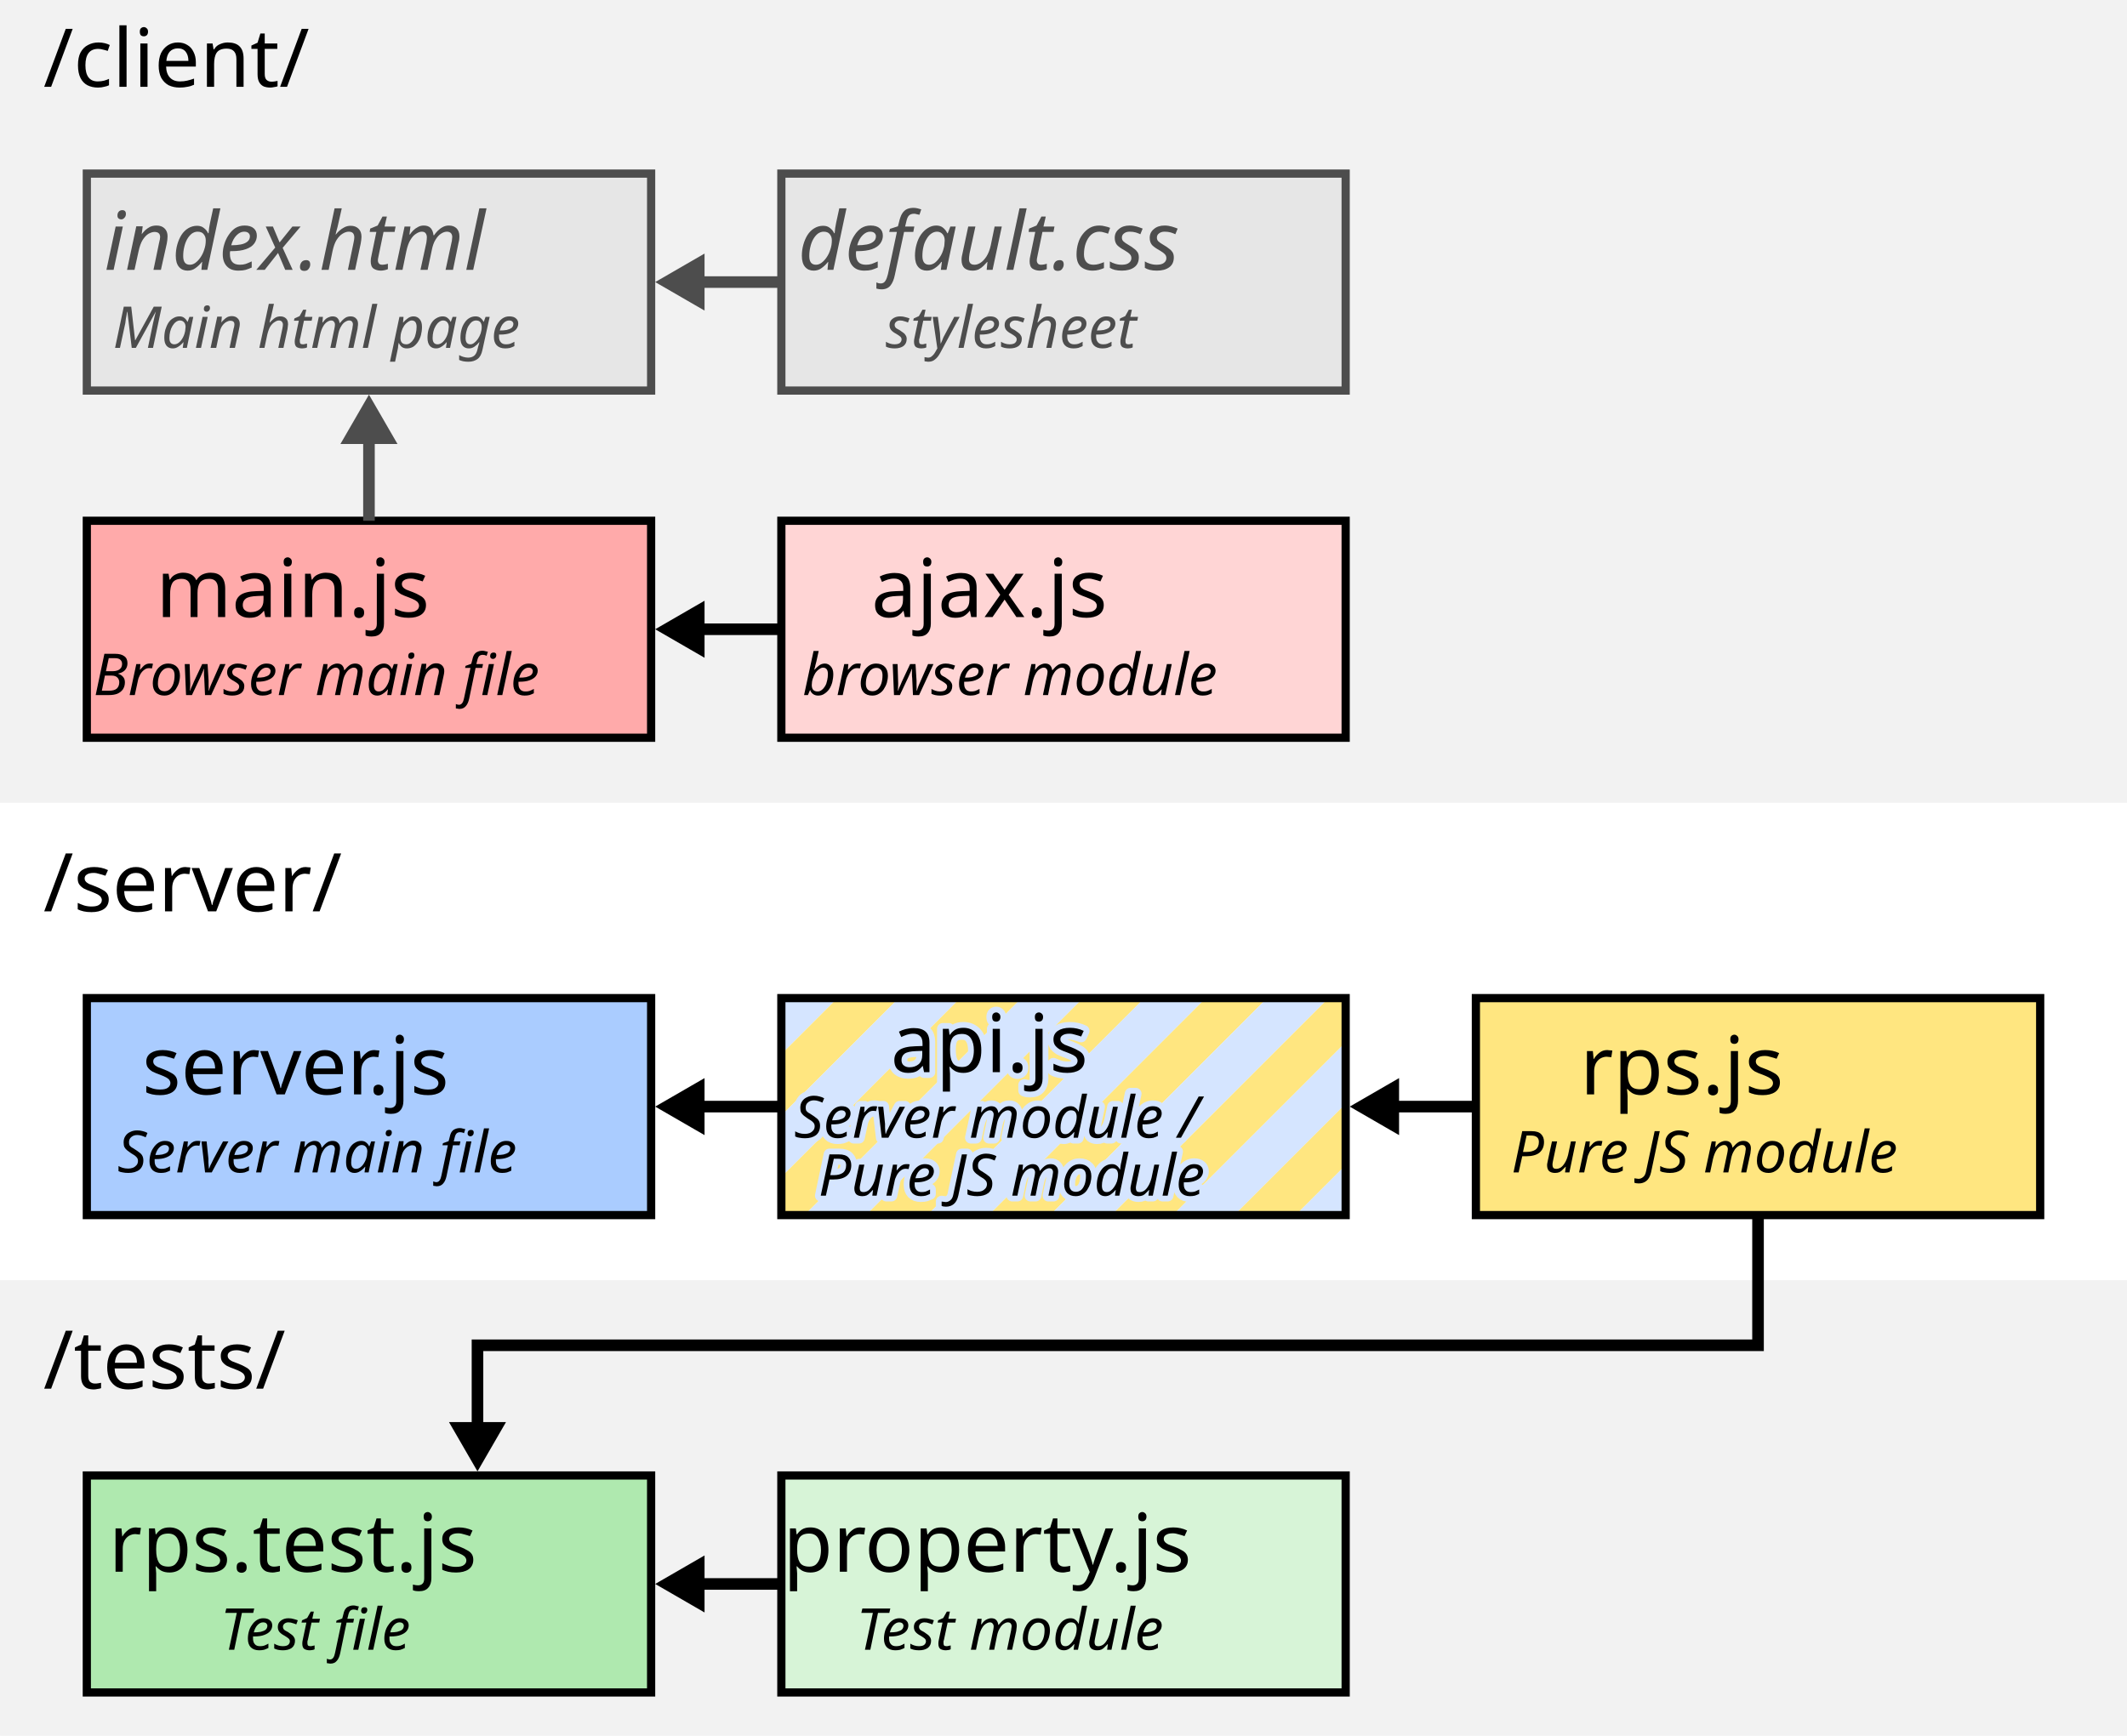
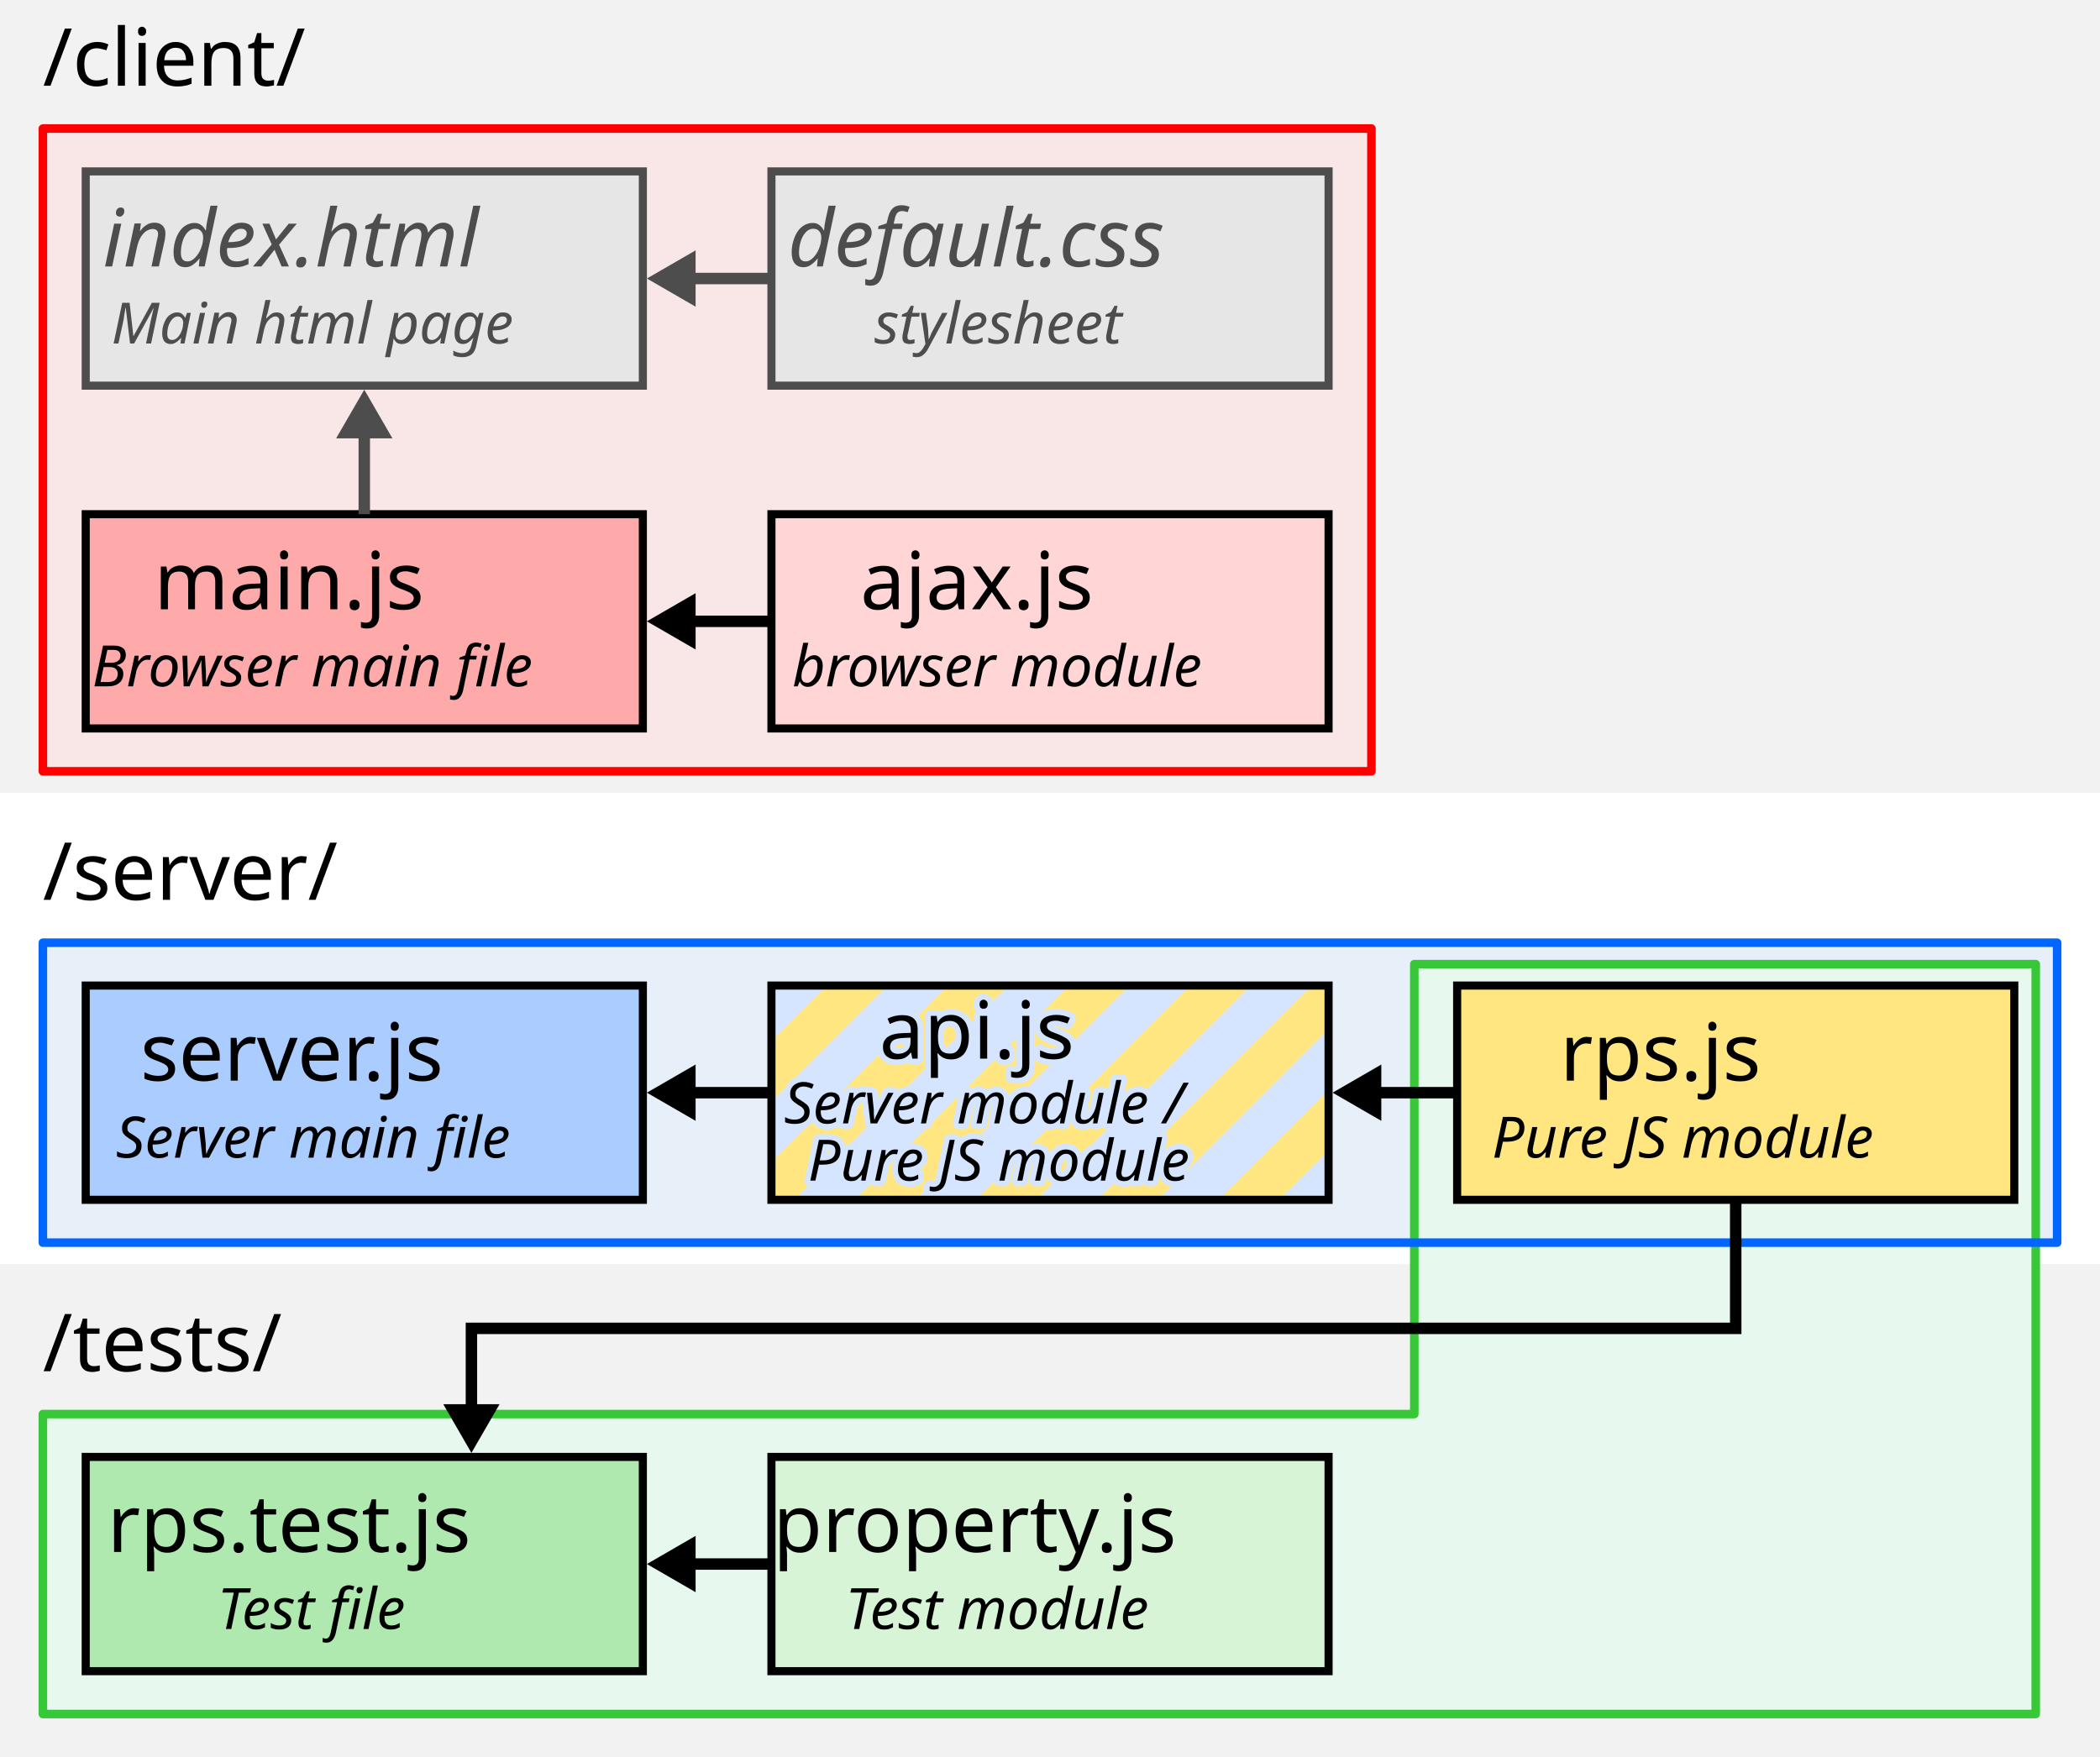
- <svg xmlns="http://www.w3.org/2000/svg" xmlns:xlink="http://www.w3.org/1999/xlink" width="490" height="400" viewBox="0 0 129.646 105.833" version="1.1" id="svg8">
+ <svg xmlns="http://www.w3.org/2000/svg" xmlns:xlink="http://www.w3.org/1999/xlink" width="490" height="410" viewBox="0 0 129.646 108.479" version="1.1" id="svg8">
  <defs id="defs2">
    <marker style="overflow:visible" id="marker7962" refX="0" refY="0" orient="auto">
      <path transform="scale(-0.4)" style="fill:#000000;fill-opacity:1;fill-rule:evenodd;stroke:#000000;stroke-width:1pt;stroke-opacity:1" d="M 5.77,0 -2.88,5 V -5 Z" id="path7960" />
    </marker>
    <marker style="overflow:visible" id="marker5481" refX="0" refY="0" orient="auto">
      <path transform="scale(-0.4)" style="fill:#000000;fill-opacity:1;fill-rule:evenodd;stroke:#000000;stroke-width:1pt;stroke-opacity:1" d="M 5.77,0 -2.88,5 V -5 Z" id="path5479" />
    </marker>
    <marker style="overflow:visible" id="marker5271" refX="0" refY="0" orient="auto">
      <path transform="scale(-0.4)" style="fill:#000000;fill-opacity:1;fill-rule:evenodd;stroke:#000000;stroke-width:1pt;stroke-opacity:1" d="M 5.77,0 -2.88,5 V -5 Z" id="path5269" />
    </marker>
    <marker orient="auto" refY="0" refX="0" id="marker5067" style="overflow:visible">
      <path id="path5065" d="M 5.77,0 -2.88,5 V -5 Z" style="fill:#000000;fill-opacity:1;fill-rule:evenodd;stroke:#000000;stroke-width:1pt;stroke-opacity:1" transform="scale(-0.4)" />
    </marker>
    <marker orient="auto" refY="0" refX="0" id="marker4869" style="overflow:visible">
      <path id="path4867" d="M 5.77,0 -2.88,5 V -5 Z" style="fill:#4d4d4d;fill-opacity:1;fill-rule:evenodd;stroke:#4d4d4d;stroke-width:1pt;stroke-opacity:1" transform="scale(-0.4)" />
    </marker>
    <marker style="overflow:visible" id="marker4311" refX="0" refY="0" orient="auto">
      <path transform="scale(-0.4)" style="fill:#000000;fill-opacity:1;fill-rule:evenodd;stroke:#000000;stroke-width:1pt;stroke-opacity:1" d="M 5.77,0 -2.88,5 V -5 Z" id="path4309" />
    </marker>
    <marker orient="auto" refY="0" refX="0" id="marker15187" style="overflow:visible">
      <path id="path15185" d="M 5.77,0 -2.88,5 V -5 Z" style="fill:#000000;fill-opacity:1;fill-rule:evenodd;stroke:#000000;stroke-width:1pt;stroke-opacity:1" transform="scale(-0.4)" />
    </marker>
    <marker orient="auto" refY="0" refX="0" id="marker14946" style="overflow:visible">
      <path id="path14944" d="M 5.77,0 -2.88,5 V -5 Z" style="fill:#afe9af;fill-opacity:1;fill-rule:evenodd;stroke:#000000;stroke-width:1pt;stroke-opacity:1" transform="scale(-0.4)" />
    </marker>
    <marker orient="auto" refY="0" refX="0" id="marker12534" style="overflow:visible">
      <path id="path12532" d="M 5.77,0 -2.88,5 V -5 Z" style="fill:#000000;fill-opacity:1;fill-rule:evenodd;stroke:#000000;stroke-width:1pt;stroke-opacity:1" transform="scale(-0.4)" />
    </marker>
    <marker orient="auto" refY="0" refX="0" id="marker10486" style="overflow:visible">
      <path id="path10484" d="M 5.77,0 -2.88,5 V -5 Z" style="fill:#000000;fill-opacity:1;fill-rule:evenodd;stroke:#000000;stroke-width:1pt;stroke-opacity:1" transform="scale(-0.4)" />
    </marker>
    <marker orient="auto" refY="0" refX="0" id="DotM" style="overflow:visible">
      <path id="path1035" d="m -2.5,-1 c 0,2.76 -2.24,5 -5,5 -2.76,0 -5,-2.24 -5,-5 0,-2.76 2.24,-5 5,-5 2.76,0 5,2.24 5,5 z" style="fill:#000000;fill-opacity:1;fill-rule:evenodd;stroke:#000000;stroke-width:1pt;stroke-opacity:1" transform="matrix(0.4,0,0,0.4,2.96,0.4)" />
    </marker>
    <marker orient="auto" refY="0" refX="0" id="DotS" style="overflow:visible">
      <path id="path1038" d="m -2.5,-1 c 0,2.76 -2.24,5 -5,5 -2.76,0 -5,-2.24 -5,-5 0,-2.76 2.24,-5 5,-5 2.76,0 5,2.24 5,5 z" style="fill:#000000;fill-opacity:1;fill-rule:evenodd;stroke:#000000;stroke-width:1pt;stroke-opacity:1" transform="matrix(0.2,0,0,0.2,1.48,0.2)" />
    </marker>
    <marker orient="auto" refY="0" refX="0" id="TriangleInS" style="overflow:visible">
      <path id="path1110" d="M 5.77,0 -2.88,5 V -5 Z" style="fill:#000000;fill-opacity:1;fill-rule:evenodd;stroke:#000000;stroke-width:1pt;stroke-opacity:1" transform="scale(-0.2)" />
    </marker>
    <marker orient="auto" refY="0" refX="0" id="Arrow2Sstart" style="overflow:visible">
      <path id="path1001" style="fill:#000000;fill-opacity:1;fill-rule:evenodd;stroke:#000000;stroke-width:0.625;stroke-linejoin:round;stroke-opacity:1" d="M 8.719,4.034 -2.207,0.016 8.719,-4.002 c -1.745,2.372 -1.735,5.617 -6e-7,8.035 z" transform="matrix(0.3,0,0,0.3,-0.69,0)" />
    </marker>
    <marker orient="auto" refY="0" refX="0" id="marker1353" style="overflow:visible">
      <path id="path1351" style="fill:#000000;fill-opacity:1;fill-rule:evenodd;stroke:#000000;stroke-width:0.625;stroke-linejoin:round;stroke-opacity:1" d="M 8.719,4.034 -2.207,0.016 8.719,-4.002 c -1.745,2.372 -1.735,5.617 -6e-7,8.035 z" transform="scale(0.6)" />
    </marker>
    <marker orient="auto" refY="0" refX="0" id="marker1313" style="overflow:visible">
      <path id="path1311" style="fill:#000000;fill-opacity:1;fill-rule:evenodd;stroke:#000000;stroke-width:0.625;stroke-linejoin:round;stroke-opacity:1" d="M 8.719,4.034 -2.207,0.016 8.719,-4.002 c -1.745,2.372 -1.735,5.617 -6e-7,8.035 z" transform="scale(0.6)" />
    </marker>
    <marker orient="auto" refY="0" refX="0" id="Arrow2Mstart" style="overflow:visible">
      <path id="path995" style="fill:#000000;fill-opacity:1;fill-rule:evenodd;stroke:#000000;stroke-width:0.625;stroke-linejoin:round;stroke-opacity:1" d="M 8.719,4.034 -2.207,0.016 8.719,-4.002 c -1.745,2.372 -1.735,5.617 -6e-7,8.035 z" transform="scale(0.6)" />
    </marker>
    <marker orient="auto" refY="0" refX="0" id="Arrow2Lstart" style="overflow:visible">
      <path id="path989" style="fill:#000000;fill-opacity:1;fill-rule:evenodd;stroke:#000000;stroke-width:0.625;stroke-linejoin:round;stroke-opacity:1" d="M 8.719,4.034 -2.207,0.016 8.719,-4.002 c -1.745,2.372 -1.735,5.617 -6e-7,8.035 z" transform="matrix(1.1,0,0,1.1,1.1,0)" />
    </marker>
    <marker orient="auto" refY="0" refX="0" id="TriangleOutL" style="overflow:visible">
      <path id="path1113" d="M 5.77,0 -2.88,5 V -5 Z" style="fill:#000000;fill-opacity:1;fill-rule:evenodd;stroke:#000000;stroke-width:1pt;stroke-opacity:1" transform="scale(0.8)" />
    </marker>
    <marker style="overflow:visible" id="marker4273-6" refX="0" refY="0" orient="auto">
      <path transform="scale(-0.4)" style="fill:#000000;fill-opacity:1;fill-rule:evenodd;stroke:#000000;stroke-width:1pt;stroke-opacity:1" d="M 5.77,0 -2.88,5 V -5 Z" id="path4271-0" />
    </marker>
    <marker orient="auto" refY="0" refX="0" id="marker12534-7" style="overflow:visible">
      <path id="path12532-5" d="M 5.77,0 -2.88,5 V -5 Z" style="fill:#000000;fill-opacity:1;fill-rule:evenodd;stroke:#000000;stroke-width:1pt;stroke-opacity:1" transform="scale(-0.4)" />
    </marker>
    <marker orient="auto" refY="0" refX="0" id="marker12534-2" style="overflow:visible">
      <path id="path12532-2" d="M 5.77,0 -2.88,5 V -5 Z" style="fill:#000000;fill-opacity:1;fill-rule:evenodd;stroke:#000000;stroke-width:1pt;stroke-opacity:1" transform="scale(-0.4)" />
    </marker>
    <marker orient="auto" refY="0" refX="0" id="marker12534-5" style="overflow:visible">
      <path id="path12532-6" d="M 5.77,0 -2.88,5 V -5 Z" style="fill:#000000;fill-opacity:1;fill-rule:evenodd;stroke:#000000;stroke-width:1pt;stroke-opacity:1" transform="scale(-0.4)" />
    </marker>
    <clipPath clipPathUnits="userSpaceOnUse" id="clipPath3183">
      <rect style="opacity:1;vector-effect:none;fill:#d5e5ff;fill-opacity:1;stroke:none;stroke-width:0.5;stroke-linecap:butt;stroke-linejoin:miter;stroke-miterlimit:4;stroke-dasharray:none;stroke-dashoffset:0;stroke-opacity:1" id="rect3185" width="34.396" height="13.229" x="-173.849" y="99.335" transform="rotate(-45)" />
    </clipPath>
    <marker orient="auto" refY="0" refX="0" id="marker12534-5-0" style="overflow:visible">
      <path id="path12532-6-6" d="M 5.77,0 -2.88,5 V -5 Z" style="fill:#4d4d4d;fill-opacity:1;fill-rule:evenodd;stroke:#4d4d4d;stroke-width:1pt;stroke-opacity:1" transform="scale(-0.4)" />
    </marker>
    <marker style="overflow:visible" id="marker10348-6" refX="0" refY="0" orient="auto">
      <path transform="scale(-0.4)" style="fill:#000000;fill-opacity:1;fill-rule:evenodd;stroke:#000000;stroke-width:1pt;stroke-opacity:1" d="M 5.77,0 -2.88,5 V -5 Z" id="path10346-1" />
    </marker>
+     <clipPath clipPathUnits="userSpaceOnUse" id="clipPath512">
+       <rect y="183.049" x="-70.527" height="22.49" width="42.333" id="rect514" style="opacity:1;vector-effect:none;fill:#f2f2f2;fill-opacity:1;stroke:none;stroke-width:0.5;stroke-linecap:butt;stroke-linejoin:miter;stroke-miterlimit:4;stroke-dasharray:none;stroke-dashoffset:0;stroke-opacity:1" />
+     </clipPath>
  </defs>
-   <g id="layer1" transform="translate(-18.94968,-180.5833)">
-     <rect y="180.583" x="18.95" height="48.948" width="129.646" id="rect8801" style="opacity:1;vector-effect:none;fill:#f2f2f2;fill-opacity:1;stroke:none;stroke-width:0.5;stroke-linecap:butt;stroke-linejoin:miter;stroke-miterlimit:4;stroke-dasharray:none;stroke-dashoffset:0;stroke-opacity:1" />
-     <rect style="opacity:1;vector-effect:none;fill:#f2f2f2;fill-opacity:1;stroke:none;stroke-width:0.5;stroke-linecap:butt;stroke-linejoin:miter;stroke-miterlimit:4;stroke-dasharray:none;stroke-dashoffset:0;stroke-opacity:1" id="rect8680" width="129.646" height="27.781" x="18.95" y="258.635" />
-     <text xml:space="preserve" style="font-style:normal;font-variant:normal;font-weight:normal;font-stretch:normal;font-size:4.939px;line-height:1;font-family:'Fira Sans';-inkscape-font-specification:'Fira Sans';text-align:start;letter-spacing:0px;word-spacing:0px;text-anchor:start;fill:#000000;fill-opacity:1;stroke:none;stroke-width:0.265" x="21.596" y="236.146" id="text24-3">
-       <tspan x="21.596" y="236.146" style="font-style:normal;font-variant:normal;font-weight:normal;font-stretch:normal;font-size:4.939px;line-height:1;font-family:'Fira Sans';-inkscape-font-specification:'Fira Sans';text-align:start;text-anchor:start;stroke-width:0.265" id="tspan22-7">/server/</tspan>
+   <g id="layer1" transform="translate(-18.94968,-177.9375)">
+     <path id="path1711" d="M 21.596,236.146 H 145.95 v 18.521 H 21.596 Z" style="opacity:1;vector-effect:none;fill:#e7eff9;fill-opacity:1;stroke:none;stroke-width:0.529;stroke-linecap:butt;stroke-linejoin:round;stroke-miterlimit:4;stroke-dasharray:none;stroke-dashoffset:0;stroke-opacity:1" />
+     <rect y="177.937" x="18.95" height="48.948" width="129.646" id="rect8801" style="opacity:1;vector-effect:none;fill:#f2f2f2;fill-opacity:1;stroke:none;stroke-width:0.5;stroke-linecap:butt;stroke-linejoin:miter;stroke-miterlimit:4;stroke-dasharray:none;stroke-dashoffset:0;stroke-opacity:1" />
+     <path style="fill:#f9e7e7;stroke:#ff0000;stroke-width:0.529;stroke-linecap:round;stroke-linejoin:round;stroke-miterlimit:4;stroke-dasharray:none;stroke-opacity:1;fill-opacity:1" d="m 21.596,185.875 h 82.021 v 39.688 H 21.596 Z" id="path516" />
+     <rect style="opacity:1;vector-effect:none;fill:#f2f2f2;fill-opacity:1;stroke:none;stroke-width:0.5;stroke-linecap:butt;stroke-linejoin:miter;stroke-miterlimit:4;stroke-dasharray:none;stroke-dashoffset:0;stroke-opacity:1" id="rect8680" width="129.646" height="30.427" x="18.95" y="255.99" />
+     <path style="opacity:1;vector-effect:none;fill:#e7f8ee;fill-opacity:1;stroke:#37c837;stroke-width:0.529;stroke-linecap:butt;stroke-linejoin:round;stroke-miterlimit:4;stroke-dasharray:none;stroke-dashoffset:0;stroke-opacity:1" d="m 21.596,265.25 h 84.667 v -27.781 h 38.365 v 46.302 H 21.596 Z" id="path520" />
+     <text xml:space="preserve" style="font-style:normal;font-variant:normal;font-weight:normal;font-stretch:normal;font-size:4.939px;line-height:1;font-family:'Fira Sans';-inkscape-font-specification:'Fira Sans';text-align:start;letter-spacing:0px;word-spacing:0px;text-anchor:start;fill:#000000;fill-opacity:1;stroke:none;stroke-width:0.265" x="21.596" y="233.5" id="text24-3">
+       <tspan x="21.596" y="233.5" style="font-style:normal;font-variant:normal;font-weight:normal;font-stretch:normal;font-size:4.939px;line-height:1;font-family:'Fira Sans';-inkscape-font-specification:'Fira Sans';text-align:start;text-anchor:start;stroke-width:0.265" id="tspan22-7">/server/</tspan>
    </text>
-     <text xml:space="preserve" style="font-style:normal;font-variant:normal;font-weight:normal;font-stretch:normal;font-size:4.939px;line-height:1;font-family:'Fira Sans';-inkscape-font-specification:'Fira Sans';text-align:start;letter-spacing:0px;word-spacing:0px;text-anchor:start;fill:#000000;fill-opacity:1;stroke:none;stroke-width:0.265" x="21.596" y="185.875" id="text177">
-       <tspan x="21.596" y="185.875" style="font-style:normal;font-variant:normal;font-weight:normal;font-stretch:normal;font-size:4.939px;line-height:1;font-family:'Fira Sans';-inkscape-font-specification:'Fira Sans';text-align:start;text-anchor:start;stroke-width:0.265" id="tspan175">/client/</tspan>
+     <text xml:space="preserve" style="font-style:normal;font-variant:normal;font-weight:normal;font-stretch:normal;font-size:4.939px;line-height:1;font-family:'Fira Sans';-inkscape-font-specification:'Fira Sans';text-align:start;letter-spacing:0px;word-spacing:0px;text-anchor:start;fill:#000000;fill-opacity:1;stroke:none;stroke-width:0.265" x="21.596" y="183.229" id="text177">
+       <tspan x="21.596" y="183.229" style="font-style:normal;font-variant:normal;font-weight:normal;font-stretch:normal;font-size:4.939px;line-height:1;font-family:'Fira Sans';-inkscape-font-specification:'Fira Sans';text-align:start;text-anchor:start;stroke-width:0.265" id="tspan175">/client/</tspan>
    </text>
-     <text id="text173" y="265.25" x="21.596" style="font-style:normal;font-variant:normal;font-weight:normal;font-stretch:normal;font-size:4.939px;line-height:1;font-family:'Fira Sans';-inkscape-font-specification:'Fira Sans';text-align:start;letter-spacing:0px;word-spacing:0px;text-anchor:start;fill:#000000;fill-opacity:1;stroke:none;stroke-width:0.265" xml:space="preserve">
-       <tspan id="tspan171" style="font-style:normal;font-variant:normal;font-weight:normal;font-stretch:normal;font-size:4.939px;line-height:1;font-family:'Fira Sans';-inkscape-font-specification:'Fira Sans';text-align:start;text-anchor:start;stroke-width:0.265" y="265.25" x="21.596">/tests/</tspan>
+     <text id="text173" y="262.604" x="21.596" style="font-style:normal;font-variant:normal;font-weight:normal;font-stretch:normal;font-size:4.939px;line-height:1;font-family:'Fira Sans';-inkscape-font-specification:'Fira Sans';text-align:start;letter-spacing:0px;word-spacing:0px;text-anchor:start;fill:#000000;fill-opacity:1;stroke:none;stroke-width:0.265" xml:space="preserve">
+       <tspan id="tspan171" style="font-style:normal;font-variant:normal;font-weight:normal;font-stretch:normal;font-size:4.939px;line-height:1;font-family:'Fira Sans';-inkscape-font-specification:'Fira Sans';text-align:start;text-anchor:start;stroke-width:0.265" y="262.604" x="21.596">/tests/</tspan>
    </text>
-     <g id="g3029" transform="translate(239.158,66.14585)">
+     <g id="g3029" transform="translate(239.158,63.50002)">
      <rect y="204.396" x="-172.583" height="13.229" width="34.396" id="rect300" style="opacity:1;vector-effect:none;fill:#d7f4d7;fill-opacity:1;stroke:#000000;stroke-width:0.5;stroke-linecap:butt;stroke-linejoin:miter;stroke-miterlimit:4;stroke-dasharray:none;stroke-dashoffset:0;stroke-opacity:1" />
      <text id="text304" y="210.263" x="-155.534" style="font-style:normal;font-variant:normal;font-weight:normal;font-stretch:normal;font-size:4.939px;line-height:1;font-family:'Fira Sans';-inkscape-font-specification:'Fira Sans';text-align:center;letter-spacing:0px;word-spacing:0px;text-anchor:middle;fill:#000000;fill-opacity:1;stroke:none;stroke-width:0.265" xml:space="preserve">
        <tspan id="tspan302" style="font-style:normal;font-variant:normal;font-weight:normal;font-stretch:normal;font-size:4.939px;line-height:1;font-family:'Fira Sans';-inkscape-font-specification:'Fira Sans';text-align:center;text-anchor:middle;stroke-width:0.265" y="210.263" x="-155.534">property.js</tspan>
      </text>
      <text xml:space="preserve" style="font-style:normal;font-variant:normal;font-weight:normal;font-stretch:normal;font-size:3.528px;line-height:1;font-family:'Fira Sans';-inkscape-font-specification:'Fira Sans';text-align:center;letter-spacing:0px;word-spacing:0px;text-anchor:middle;fill:#000000;fill-opacity:1;stroke:none;stroke-width:0.265" x="-155.447" y="215.026" id="text355">
        <tspan x="-155.447" y="215.026" style="font-style:italic;font-variant:normal;font-weight:normal;font-stretch:normal;font-size:3.528px;line-height:1;font-family:'Fira Sans';-inkscape-font-specification:'Fira Sans';text-align:center;text-anchor:middle;stroke-width:0.265" id="tspan353">Test module</tspan>
      </text>
    </g>
-     <g id="g3036" transform="translate(157.1372,66.14585)">
+     <g id="g3036" transform="translate(157.1372,63.50002)">
      <rect style="opacity:1;vector-effect:none;fill:#afe9af;fill-opacity:1;stroke:#000000;stroke-width:0.5;stroke-linecap:butt;stroke-linejoin:miter;stroke-miterlimit:4;stroke-dasharray:none;stroke-dashoffset:0;stroke-opacity:1" id="rect308" width="34.396" height="13.229" x="-132.896" y="204.396" />
      <text xml:space="preserve" style="font-style:normal;font-variant:normal;font-weight:normal;font-stretch:normal;font-size:4.939px;line-height:1;font-family:'Fira Sans';-inkscape-font-specification:'Fira Sans';text-align:center;letter-spacing:0px;word-spacing:0px;text-anchor:middle;fill:#000000;fill-opacity:1;stroke:none;stroke-width:0.265" x="-115.846" y="210.263" id="text312">
        <tspan x="-115.846" y="210.263" style="font-style:normal;font-variant:normal;font-weight:normal;font-stretch:normal;font-size:4.939px;line-height:1;font-family:'Fira Sans';-inkscape-font-specification:'Fira Sans';text-align:center;text-anchor:middle;stroke-width:0.265" id="tspan310">rps.test.js</tspan>
      </text>
      <text id="text407" y="215.026" x="-115.76" style="font-style:normal;font-variant:normal;font-weight:normal;font-stretch:normal;font-size:3.528px;line-height:1;font-family:'Fira Sans';-inkscape-font-specification:'Fira Sans';text-align:center;letter-spacing:0px;word-spacing:0px;text-anchor:middle;fill:#000000;fill-opacity:1;stroke:none;stroke-width:0.265" xml:space="preserve">
        <tspan id="tspan405" style="font-style:italic;font-variant:normal;font-weight:normal;font-stretch:normal;font-size:3.528px;line-height:1;font-family:'Fira Sans';-inkscape-font-specification:'Fira Sans';text-align:center;text-anchor:middle;stroke-width:0.265" y="215.026" x="-115.76">Test file</tspan>
      </text>
    </g>
-     <g id="g3043" transform="translate(202.1164,37.04168)">
+     <g id="g3043" transform="translate(202.1164,34.39585)">
      <rect style="opacity:1;vector-effect:none;fill:#ffe680;fill-opacity:1;stroke:#000000;stroke-width:0.5;stroke-linecap:butt;stroke-linejoin:miter;stroke-miterlimit:4;stroke-dasharray:none;stroke-dashoffset:0;stroke-opacity:1" id="rect278" width="34.396" height="13.229" x="-93.208" y="204.396" />
      <text xml:space="preserve" style="font-style:normal;font-variant:normal;font-weight:normal;font-stretch:normal;font-size:4.939px;line-height:1;font-family:'Fira Sans';-inkscape-font-specification:'Fira Sans';text-align:center;letter-spacing:0px;word-spacing:0px;text-anchor:middle;fill:#000000;fill-opacity:1;stroke:none;stroke-width:0.265" x="-76.159" y="210.263" id="text282">
        <tspan x="-76.159" y="210.263" style="font-style:normal;font-variant:normal;font-weight:normal;font-stretch:normal;font-size:4.939px;line-height:1;font-family:'Fira Sans';-inkscape-font-specification:'Fira Sans';text-align:center;text-anchor:middle;stroke-width:0.265" id="tspan280">rps.js</tspan>
      </text>
      <text xml:space="preserve" style="font-style:normal;font-variant:normal;font-weight:normal;font-stretch:normal;font-size:3.528px;line-height:1;font-family:'Fira Sans';-inkscape-font-specification:'Fira Sans';text-align:center;letter-spacing:0px;word-spacing:0px;text-anchor:middle;fill:#000000;fill-opacity:1;stroke:none;stroke-width:0.265" x="-76.072" y="215.026" id="text411">
        <tspan x="-76.072" y="215.026" style="font-style:italic;font-variant:normal;font-weight:normal;font-stretch:normal;font-size:3.528px;line-height:1;font-family:'Fira Sans';-inkscape-font-specification:'Fira Sans';text-align:center;text-anchor:middle;stroke-width:0.265" id="tspan409">Pure JS module</tspan>
      </text>
    </g>
-     <g id="g3235" transform="translate(130.0747,26.45835)">
+     <g id="g3235" transform="translate(130.0747,23.81252)">
      <g clip-path="url(#clipPath3183)" transform="rotate(45,-84.42022,191.0256)" id="g3148">
        <g id="g3125" transform="matrix(1,0,0,1.454545,0,-92.90715)" style="stroke-width:0.829">
          <rect y="175.292" x="-52.917" height="29.104" width="2.646" id="rect3087" style="opacity:1;vector-effect:none;fill:#d5e5ff;fill-opacity:1;stroke:none;stroke-width:0.415;stroke-linecap:butt;stroke-linejoin:miter;stroke-miterlimit:4;stroke-dasharray:none;stroke-dashoffset:0;stroke-opacity:1" />
          <rect style="opacity:1;vector-effect:none;fill:#ffe680;fill-opacity:1;stroke:none;stroke-width:0.415;stroke-linecap:butt;stroke-linejoin:miter;stroke-miterlimit:4;stroke-dasharray:none;stroke-dashoffset:0;stroke-opacity:1" id="rect3089" width="2.646" height="29.104" x="-50.271" y="175.292" />
        </g>
        <use height="100%" width="100%" transform="translate(5.291665,3.6901042e-6)" id="use3129" xlink:href="#g3125" y="0" x="0" />
        <use height="100%" width="100%" transform="translate(10.58333,3.6901042e-6)" id="use3131" xlink:href="#g3125" y="0" x="0" />
        <use height="100%" width="100%" transform="translate(15.875,3.6901042e-6)" id="use3133" xlink:href="#g3125" y="0" x="0" />
        <use height="100%" width="100%" transform="translate(21.16666,3.6901042e-6)" id="use3135" xlink:href="#g3125" y="0" x="0" />
        <use x="0" y="0" xlink:href="#g3125" id="use3127" transform="translate(26.45833,3.6901042e-6)" width="100%" height="100%" />
        <use height="100%" width="100%" transform="translate(31.75,3.6901042e-6)" id="use3137" xlink:href="#g3125" y="0" x="0" />
      </g>
      <text xml:space="preserve" style="font-style:normal;font-variant:normal;font-weight:normal;font-stretch:normal;font-size:4.939px;line-height:1;font-family:'Fira Sans';-inkscape-font-specification:'Fira Sans';text-align:center;letter-spacing:0px;word-spacing:0px;text-anchor:middle;fill:none;fill-opacity:1;stroke:#d5e5ff;stroke-width:0.706;stroke-linecap:round;stroke-linejoin:round;stroke-miterlimit:4;stroke-dasharray:none" x="-46.327" y="219.491" id="text3201">
        <tspan x="-46.327" y="219.491" style="font-style:normal;font-variant:normal;font-weight:normal;font-stretch:normal;font-size:4.939px;line-height:1;font-family:'Fira Sans';-inkscape-font-specification:'Fira Sans';text-align:center;text-anchor:middle;fill:none;stroke:#d5e5ff;stroke-width:0.706;stroke-linecap:round;stroke-linejoin:round;stroke-miterlimit:4;stroke-dasharray:none" id="tspan3199">api.js</tspan>
      </text>
      <text xml:space="preserve" style="font-style:normal;font-variant:normal;font-weight:normal;font-stretch:normal;font-size:3.528px;line-height:1;font-family:'Fira Sans';-inkscape-font-specification:'Fira Sans';text-align:center;letter-spacing:0px;word-spacing:0px;text-anchor:middle;fill:none;fill-opacity:1;stroke:#d5e5ff;stroke-width:0.706;stroke-linecap:round;stroke-linejoin:round;stroke-miterlimit:4;stroke-dasharray:none" x="-46.253" y="223.492" id="text3197">
        <tspan x="-46.253" y="223.492" style="font-style:italic;font-variant:normal;font-weight:normal;font-stretch:normal;font-size:3.528px;line-height:1;font-family:'Fira Sans';-inkscape-font-specification:'Fira Sans';text-align:center;text-anchor:middle;fill:none;stroke:#d5e5ff;stroke-width:0.706;stroke-linecap:round;stroke-linejoin:round;stroke-miterlimit:4;stroke-dasharray:none" id="tspan3193">Server module /</tspan>
        <tspan id="tspan3195" x="-46.253" y="227.02" style="font-style:italic;font-variant:normal;font-weight:normal;font-stretch:normal;font-size:3.528px;line-height:1;font-family:'Fira Sans';-inkscape-font-specification:'Fira Sans';text-align:center;text-anchor:middle;fill:none;stroke:#d5e5ff;stroke-width:0.706;stroke-linecap:round;stroke-linejoin:round;stroke-miterlimit:4;stroke-dasharray:none">Pure JS module</tspan>
      </text>
      <rect y="214.979" x="-63.5" height="13.229" width="34.396" id="rect251" style="opacity:1;vector-effect:none;fill:none;fill-opacity:1;stroke:#000000;stroke-width:0.5;stroke-linecap:butt;stroke-linejoin:miter;stroke-miterlimit:4;stroke-dasharray:none;stroke-dashoffset:0;stroke-opacity:1" />
      <text id="text255" y="219.491" x="-46.327" style="font-style:normal;font-variant:normal;font-weight:normal;font-stretch:normal;font-size:4.939px;line-height:1;font-family:'Fira Sans';-inkscape-font-specification:'Fira Sans';text-align:center;letter-spacing:0px;word-spacing:0px;text-anchor:middle;fill:#000000;fill-opacity:1;stroke:none;stroke-width:0.265" xml:space="preserve">
        <tspan id="tspan253" style="font-style:normal;font-variant:normal;font-weight:normal;font-stretch:normal;font-size:4.939px;line-height:1;font-family:'Fira Sans';-inkscape-font-specification:'Fira Sans';text-align:center;text-anchor:middle;stroke-width:0.265" y="219.491" x="-46.327">api.js</tspan>
      </text>
      <text id="text415" y="223.492" x="-46.253" style="font-style:normal;font-variant:normal;font-weight:normal;font-stretch:normal;font-size:3.528px;line-height:1;font-family:'Fira Sans';-inkscape-font-specification:'Fira Sans';text-align:center;letter-spacing:0px;word-spacing:0px;text-anchor:middle;fill:#000000;fill-opacity:1;stroke:none;stroke-width:0.265" xml:space="preserve">
        <tspan id="tspan413" style="font-style:italic;font-variant:normal;font-weight:normal;font-stretch:normal;font-size:3.528px;line-height:1;font-family:'Fira Sans';-inkscape-font-specification:'Fira Sans';text-align:center;text-anchor:middle;stroke-width:0.265" y="223.492" x="-46.253">Server module /</tspan>
        <tspan style="font-style:italic;font-variant:normal;font-weight:normal;font-stretch:normal;font-size:3.528px;line-height:1;font-family:'Fira Sans';-inkscape-font-specification:'Fira Sans';text-align:center;text-anchor:middle;stroke-width:0.265" y="227.02" x="-46.253" id="tspan3189">Pure JS module</tspan>
      </text>
    </g>
-     <g id="g3057" transform="translate(38.07469,37.04168)">
+     <g id="g3057" transform="translate(38.07469,34.39585)">
      <rect style="opacity:1;vector-effect:none;fill:#aaccff;fill-opacity:1;stroke:#000000;stroke-width:0.5;stroke-linecap:butt;stroke-linejoin:miter;stroke-miterlimit:4;stroke-dasharray:none;stroke-dashoffset:0;stroke-opacity:1" id="rect221" width="34.396" height="13.229" x="-13.833" y="204.396" />
      <text xml:space="preserve" style="font-style:normal;font-variant:normal;font-weight:normal;font-stretch:normal;font-size:4.939px;line-height:1;font-family:'Fira Sans';-inkscape-font-specification:'Fira Sans';text-align:center;letter-spacing:0px;word-spacing:0px;text-anchor:middle;fill:#000000;fill-opacity:1;stroke:none;stroke-width:0.265" x="3.389" y="210.263" id="text225">
        <tspan x="3.389" y="210.263" style="font-style:normal;font-variant:normal;font-weight:normal;font-stretch:normal;font-size:4.939px;line-height:1;font-family:'Fira Sans';-inkscape-font-specification:'Fira Sans';text-align:center;text-anchor:middle;stroke-width:0.265" id="tspan223">server.js</tspan>
      </text>
      <text xml:space="preserve" style="font-style:normal;font-variant:normal;font-weight:normal;font-stretch:normal;font-size:3.528px;line-height:1;font-family:'Fira Sans';-inkscape-font-specification:'Fira Sans';text-align:center;letter-spacing:0px;word-spacing:0px;text-anchor:middle;fill:#000000;fill-opacity:1;stroke:none;stroke-width:0.265" x="3.414" y="215.026" id="text419">
        <tspan x="3.414" y="215.026" style="font-style:italic;font-variant:normal;font-weight:normal;font-stretch:normal;font-size:3.528px;line-height:1;font-family:'Fira Sans';-inkscape-font-specification:'Fira Sans';text-align:center;text-anchor:middle;stroke-width:0.265" id="tspan417">Server main file</tspan>
      </text>
    </g>
-     <g id="g3064" transform="translate(0.4288457,-13.22915)">
+     <g id="g3064" transform="translate(0.4288457,-15.87498)">
      <rect style="opacity:1;vector-effect:none;fill:#e6e6e6;fill-opacity:1;stroke:#4d4d4d;stroke-width:0.5;stroke-linecap:butt;stroke-linejoin:miter;stroke-miterlimit:4;stroke-dasharray:none;stroke-dashoffset:0;stroke-opacity:1" id="rect213" width="34.396" height="13.229" x="23.813" y="204.396" />
      <text xml:space="preserve" style="font-style:normal;font-variant:normal;font-weight:normal;font-stretch:normal;font-size:4.939px;line-height:1;font-family:'Fira Sans';-inkscape-font-specification:'Fira Sans';text-align:center;letter-spacing:0px;word-spacing:0px;text-anchor:middle;fill:#4d4d4d;fill-opacity:1;stroke:none;stroke-width:0.265" x="40.966" y="210.263" id="text217">
        <tspan x="40.966" y="210.263" style="font-style:italic;font-variant:normal;font-weight:normal;font-stretch:normal;font-size:4.939px;line-height:1;font-family:'Fira Sans';-inkscape-font-specification:'Fira Sans';text-align:center;text-anchor:middle;fill:#4d4d4d;stroke-width:0.265" id="tspan215">index.html</tspan>
      </text>
      <text id="text423" y="215.026" x="41.014" style="font-style:normal;font-variant:normal;font-weight:normal;font-stretch:normal;font-size:3.528px;line-height:1;font-family:'Fira Sans';-inkscape-font-specification:'Fira Sans';text-align:center;letter-spacing:0px;word-spacing:0px;text-anchor:middle;fill:#4d4d4d;fill-opacity:1;stroke:none;stroke-width:0.265" xml:space="preserve">
        <tspan id="tspan421" style="font-style:italic;font-variant:normal;font-weight:normal;font-stretch:normal;font-size:3.528px;line-height:1;font-family:'Fira Sans';-inkscape-font-specification:'Fira Sans';text-align:center;text-anchor:middle;fill:#4d4d4d;stroke-width:0.265" y="215.026" x="41.014">Main html page</tspan>
      </text>
    </g>
-     <g id="g3071" transform="translate(-36.61282,7.937513)">
+     <g id="g3071" transform="translate(-36.61282,5.291683)">
      <rect y="204.396" x="60.854" height="13.229" width="34.396" id="rect179" style="opacity:1;vector-effect:none;fill:#ffaaaa;fill-opacity:1;stroke:#000000;stroke-width:0.5;stroke-linecap:butt;stroke-linejoin:miter;stroke-miterlimit:4;stroke-dasharray:none;stroke-dashoffset:0;stroke-opacity:1" />
      <text id="text185" y="210.263" x="77.904" style="font-style:normal;font-variant:normal;font-weight:normal;font-stretch:normal;font-size:4.939px;line-height:1;font-family:'Fira Sans';-inkscape-font-specification:'Fira Sans';text-align:center;letter-spacing:0px;word-spacing:0px;text-anchor:middle;fill:#000000;fill-opacity:1;stroke:none;stroke-width:0.265" xml:space="preserve">
        <tspan id="tspan183" style="font-style:normal;font-variant:normal;font-weight:normal;font-stretch:normal;font-size:4.939px;line-height:1;font-family:'Fira Sans';-inkscape-font-specification:'Fira Sans';text-align:center;text-anchor:middle;stroke-width:0.265" y="210.263" x="77.904">main.js</tspan>
      </text>
      <text xml:space="preserve" style="font-style:normal;font-variant:normal;font-weight:normal;font-stretch:normal;font-size:3.528px;line-height:1;font-family:'Fira Sans';-inkscape-font-specification:'Fira Sans';text-align:center;letter-spacing:0px;word-spacing:0px;text-anchor:middle;fill:#000000;fill-opacity:1;stroke:none;stroke-width:0.265" x="78.056" y="215.026" id="text427">
        <tspan x="78.056" y="215.026" style="font-style:italic;font-variant:normal;font-weight:normal;font-stretch:normal;font-size:3.528px;line-height:1;font-family:'Fira Sans';-inkscape-font-specification:'Fira Sans';text-align:center;text-anchor:middle;stroke-width:0.265" id="tspan425">Browser main file</tspan>
      </text>
    </g>
-     <g id="g3078" transform="translate(-31.32116,7.937513)">
+     <g id="g3078" transform="translate(-31.32116,5.291683)">
      <rect style="opacity:1;vector-effect:none;fill:#ffd5d5;fill-opacity:1;stroke:#000000;stroke-width:0.5;stroke-linecap:butt;stroke-linejoin:miter;stroke-miterlimit:4;stroke-dasharray:none;stroke-dashoffset:0;stroke-opacity:1" id="rect191" width="34.396" height="13.229" x="97.896" y="204.396" />
      <text xml:space="preserve" style="font-style:normal;font-variant:normal;font-weight:normal;font-stretch:normal;font-size:4.939px;line-height:1;font-family:'Fira Sans';-inkscape-font-specification:'Fira Sans';text-align:center;letter-spacing:0px;word-spacing:0px;text-anchor:middle;fill:#000000;fill-opacity:1;stroke:none;stroke-width:0.265" x="115.069" y="210.263" id="text195">
        <tspan x="115.069" y="210.263" style="font-style:normal;font-variant:normal;font-weight:normal;font-stretch:normal;font-size:4.939px;line-height:1;font-family:'Fira Sans';-inkscape-font-specification:'Fira Sans';text-align:center;text-anchor:middle;stroke-width:0.265" id="tspan193">ajax.js</tspan>
      </text>
      <text id="text447" y="215.026" x="115.036" style="font-style:normal;font-variant:normal;font-weight:normal;font-stretch:normal;font-size:3.528px;line-height:1;font-family:'Fira Sans';-inkscape-font-specification:'Fira Sans';text-align:center;letter-spacing:0px;word-spacing:0px;text-anchor:middle;fill:#000000;fill-opacity:1;stroke:none;stroke-width:0.265" xml:space="preserve">
        <tspan id="tspan445" style="font-style:italic;font-variant:normal;font-weight:normal;font-stretch:normal;font-size:3.528px;line-height:1;font-family:'Fira Sans';-inkscape-font-specification:'Fira Sans';text-align:center;text-anchor:middle;stroke-width:0.265" y="215.026" x="115.036">browser module</tspan>
      </text>
    </g>
-     <g id="g3085" transform="translate(-68.36282,-13.22915)">
+     <g id="g3085" transform="translate(-68.36282,-15.87498)">
      <rect y="204.396" x="134.938" height="13.229" width="34.396" id="rect243" style="opacity:1;vector-effect:none;fill:#e6e6e6;fill-opacity:1;stroke:#4d4d4d;stroke-width:0.5;stroke-linecap:butt;stroke-linejoin:miter;stroke-miterlimit:4;stroke-dasharray:none;stroke-dashoffset:0;stroke-opacity:1" />
      <text id="text247" y="210.263" x="152.071" style="font-style:normal;font-variant:normal;font-weight:normal;font-stretch:normal;font-size:4.939px;line-height:1;font-family:'Fira Sans';-inkscape-font-specification:'Fira Sans';text-align:center;letter-spacing:0px;word-spacing:0px;text-anchor:middle;fill:#4d4d4d;fill-opacity:1;stroke:none;stroke-width:0.265" xml:space="preserve">
        <tspan id="tspan245" style="font-style:italic;font-variant:normal;font-weight:normal;font-stretch:normal;font-size:4.939px;line-height:1;font-family:'Fira Sans';-inkscape-font-specification:'Fira Sans';text-align:center;text-anchor:middle;fill:#4d4d4d;stroke-width:0.265" y="210.263" x="152.071">default.css</tspan>
      </text>
      <text xml:space="preserve" style="font-style:italic;font-variant:normal;font-weight:normal;font-stretch:normal;font-size:3.528px;line-height:1;font-family:'Fira Sans';-inkscape-font-specification:'Fira Sans';font-variant-ligatures:normal;font-variant-position:normal;font-variant-caps:normal;font-variant-numeric:normal;font-variant-alternates:normal;font-feature-settings:normal;text-indent:0;text-align:center;text-decoration:none;text-decoration-line:none;text-decoration-style:solid;text-decoration-color:#000000;letter-spacing:0px;word-spacing:0px;text-transform:none;writing-mode:lr-tb;direction:ltr;text-orientation:mixed;dominant-baseline:auto;baseline-shift:baseline;text-anchor:middle;white-space:normal;shape-padding:0;opacity:1;vector-effect:none;fill:#4d4d4d;fill-opacity:1;stroke:none;stroke-width:0.265;stroke-linecap:butt;stroke-linejoin:miter;stroke-miterlimit:4;stroke-dasharray:none;stroke-dashoffset:0;stroke-opacity:1" x="152.146" y="215.026" id="text451">
        <tspan x="152.146" y="215.026" style="font-style:italic;font-variant:normal;font-weight:normal;font-stretch:normal;font-size:3.528px;line-height:1;font-family:'Fira Sans';-inkscape-font-specification:'Fira Sans';font-variant-ligatures:normal;font-variant-position:normal;font-variant-caps:normal;font-variant-numeric:normal;font-variant-alternates:normal;font-feature-settings:normal;text-indent:0;text-align:center;text-decoration:none;text-decoration-line:none;text-decoration-style:solid;text-decoration-color:#000000;letter-spacing:0px;word-spacing:0px;text-transform:none;writing-mode:lr-tb;direction:ltr;text-orientation:mixed;dominant-baseline:auto;baseline-shift:baseline;text-anchor:middle;white-space:normal;shape-padding:0;vector-effect:none;fill:#4d4d4d;fill-opacity:1;stroke:none;stroke-width:0.265;stroke-linecap:butt;stroke-linejoin:miter;stroke-miterlimit:4;stroke-dasharray:none;stroke-dashoffset:0;stroke-opacity:1" id="tspan449">stylesheet</tspan>
      </text>
    </g>
-     <path id="path12530-2-2" d="m 41.439,206.65 v 5.683" style="opacity:1;vector-effect:none;fill:none;fill-opacity:1;stroke:#4d4d4d;stroke-width:0.706;stroke-linecap:butt;stroke-linejoin:miter;stroke-miterlimit:4;stroke-dasharray:none;stroke-dashoffset:0;stroke-opacity:1;marker-start:url(#marker12534-5-0)" />
-     <path style="opacity:1;vector-effect:none;fill:none;fill-opacity:1;stroke:#000000;stroke-width:0.706;stroke-linecap:butt;stroke-linejoin:miter;stroke-miterlimit:4;stroke-dasharray:none;stroke-dashoffset:0;stroke-opacity:1;marker-start:url(#marker4311)" d="m 60.892,218.948 h 5.683" id="path4307" />
-     <path id="path4865" d="m 60.892,197.781 h 5.683" style="opacity:1;vector-effect:none;fill:none;fill-opacity:1;stroke:#4d4d4d;stroke-width:0.706;stroke-linecap:butt;stroke-linejoin:miter;stroke-miterlimit:4;stroke-dasharray:none;stroke-dashoffset:0;stroke-opacity:1;marker-start:url(#marker4869)" />
-     <path id="path5063" d="m 60.892,248.052 h 5.683" style="opacity:1;vector-effect:none;fill:none;fill-opacity:1;stroke:#000000;stroke-width:0.706;stroke-linecap:butt;stroke-linejoin:miter;stroke-miterlimit:4;stroke-dasharray:none;stroke-dashoffset:0;stroke-opacity:1;marker-start:url(#marker5067)" />
-     <path style="opacity:1;vector-effect:none;fill:none;fill-opacity:1;stroke:#000000;stroke-width:0.706;stroke-linecap:butt;stroke-linejoin:miter;stroke-miterlimit:4;stroke-dasharray:none;stroke-dashoffset:0;stroke-opacity:1;marker-start:url(#marker5271)" d="m 103.225,248.052 h 5.683" id="path5267" />
-     <path style="opacity:1;vector-effect:none;fill:none;fill-opacity:1;stroke:#000000;stroke-width:0.706;stroke-linecap:butt;stroke-linejoin:miter;stroke-miterlimit:4;stroke-dasharray:none;stroke-dashoffset:0;stroke-opacity:1;marker-start:url(#marker5481)" d="m 60.892,277.156 h 5.683" id="path5477" />
-     <path id="path10344-8" d="m 48.054,268.287 v -5.683 h 78.052 v -7.938" style="opacity:1;vector-effect:none;fill:none;fill-opacity:1;stroke:#000000;stroke-width:0.706;stroke-linecap:butt;stroke-linejoin:miter;stroke-miterlimit:4;stroke-dasharray:none;stroke-dashoffset:0;stroke-opacity:1;marker-start:url(#marker10348-6)" />
+     <path id="path12530-2-2" d="m 41.439,204.004 v 5.683" style="opacity:1;vector-effect:none;fill:none;fill-opacity:1;stroke:#4d4d4d;stroke-width:0.706;stroke-linecap:butt;stroke-linejoin:miter;stroke-miterlimit:4;stroke-dasharray:none;stroke-dashoffset:0;stroke-opacity:1;marker-start:url(#marker12534-5-0)" />
+     <path style="opacity:1;vector-effect:none;fill:none;fill-opacity:1;stroke:#000000;stroke-width:0.706;stroke-linecap:butt;stroke-linejoin:miter;stroke-miterlimit:4;stroke-dasharray:none;stroke-dashoffset:0;stroke-opacity:1;marker-start:url(#marker4311)" d="m 60.892,216.302 h 5.683" id="path4307" />
+     <path id="path4865" d="m 60.892,195.135 h 5.683" style="opacity:1;vector-effect:none;fill:none;fill-opacity:1;stroke:#4d4d4d;stroke-width:0.706;stroke-linecap:butt;stroke-linejoin:miter;stroke-miterlimit:4;stroke-dasharray:none;stroke-dashoffset:0;stroke-opacity:1;marker-start:url(#marker4869)" />
+     <path id="path5063" d="m 60.892,245.406 h 5.683" style="opacity:1;vector-effect:none;fill:none;fill-opacity:1;stroke:#000000;stroke-width:0.706;stroke-linecap:butt;stroke-linejoin:miter;stroke-miterlimit:4;stroke-dasharray:none;stroke-dashoffset:0;stroke-opacity:1;marker-start:url(#marker5067)" />
+     <path style="opacity:1;vector-effect:none;fill:none;fill-opacity:1;stroke:#000000;stroke-width:0.706;stroke-linecap:butt;stroke-linejoin:miter;stroke-miterlimit:4;stroke-dasharray:none;stroke-dashoffset:0;stroke-opacity:1;marker-start:url(#marker5481)" d="m 60.892,274.51 h 5.683" id="path5477" />
+     <path style="opacity:1;vector-effect:none;fill:none;fill-opacity:1;stroke:#0066ff;stroke-width:0.529;stroke-linecap:butt;stroke-linejoin:round;stroke-miterlimit:4;stroke-dasharray:none;stroke-dashoffset:0;stroke-opacity:1" d="M 21.596,236.146 H 145.95 v 18.521 H 21.596 Z" id="path518" />
+     <path id="path10344-8" d="m 48.054,265.641 v -5.683 h 78.052 v -7.938" style="opacity:1;vector-effect:none;fill:none;fill-opacity:1;stroke:#000000;stroke-width:0.706;stroke-linecap:butt;stroke-linejoin:miter;stroke-miterlimit:4;stroke-dasharray:none;stroke-dashoffset:0;stroke-opacity:1;marker-start:url(#marker10348-6)" />
+     <path style="opacity:1;vector-effect:none;fill:none;fill-opacity:1;stroke:#000000;stroke-width:0.706;stroke-linecap:butt;stroke-linejoin:miter;stroke-miterlimit:4;stroke-dasharray:none;stroke-dashoffset:0;stroke-opacity:1;marker-start:url(#marker5271)" d="m 103.225,245.406 h 5.683" id="path5267" />
  </g>
</svg>
